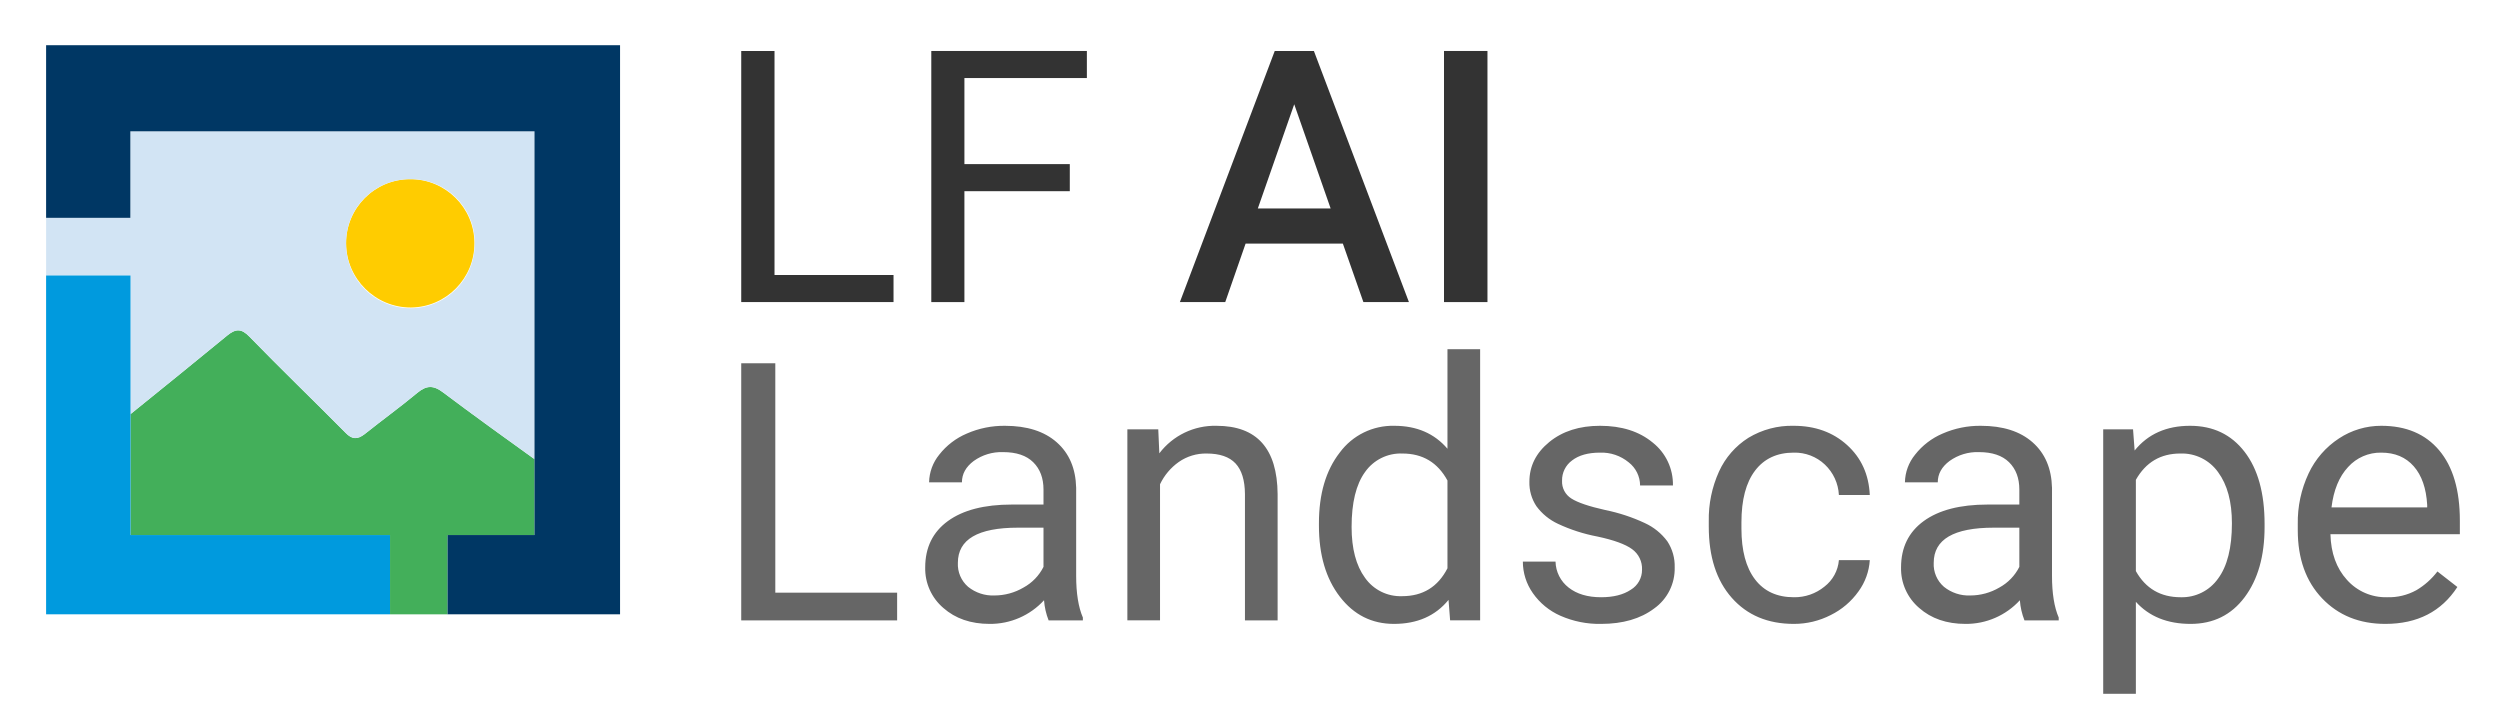
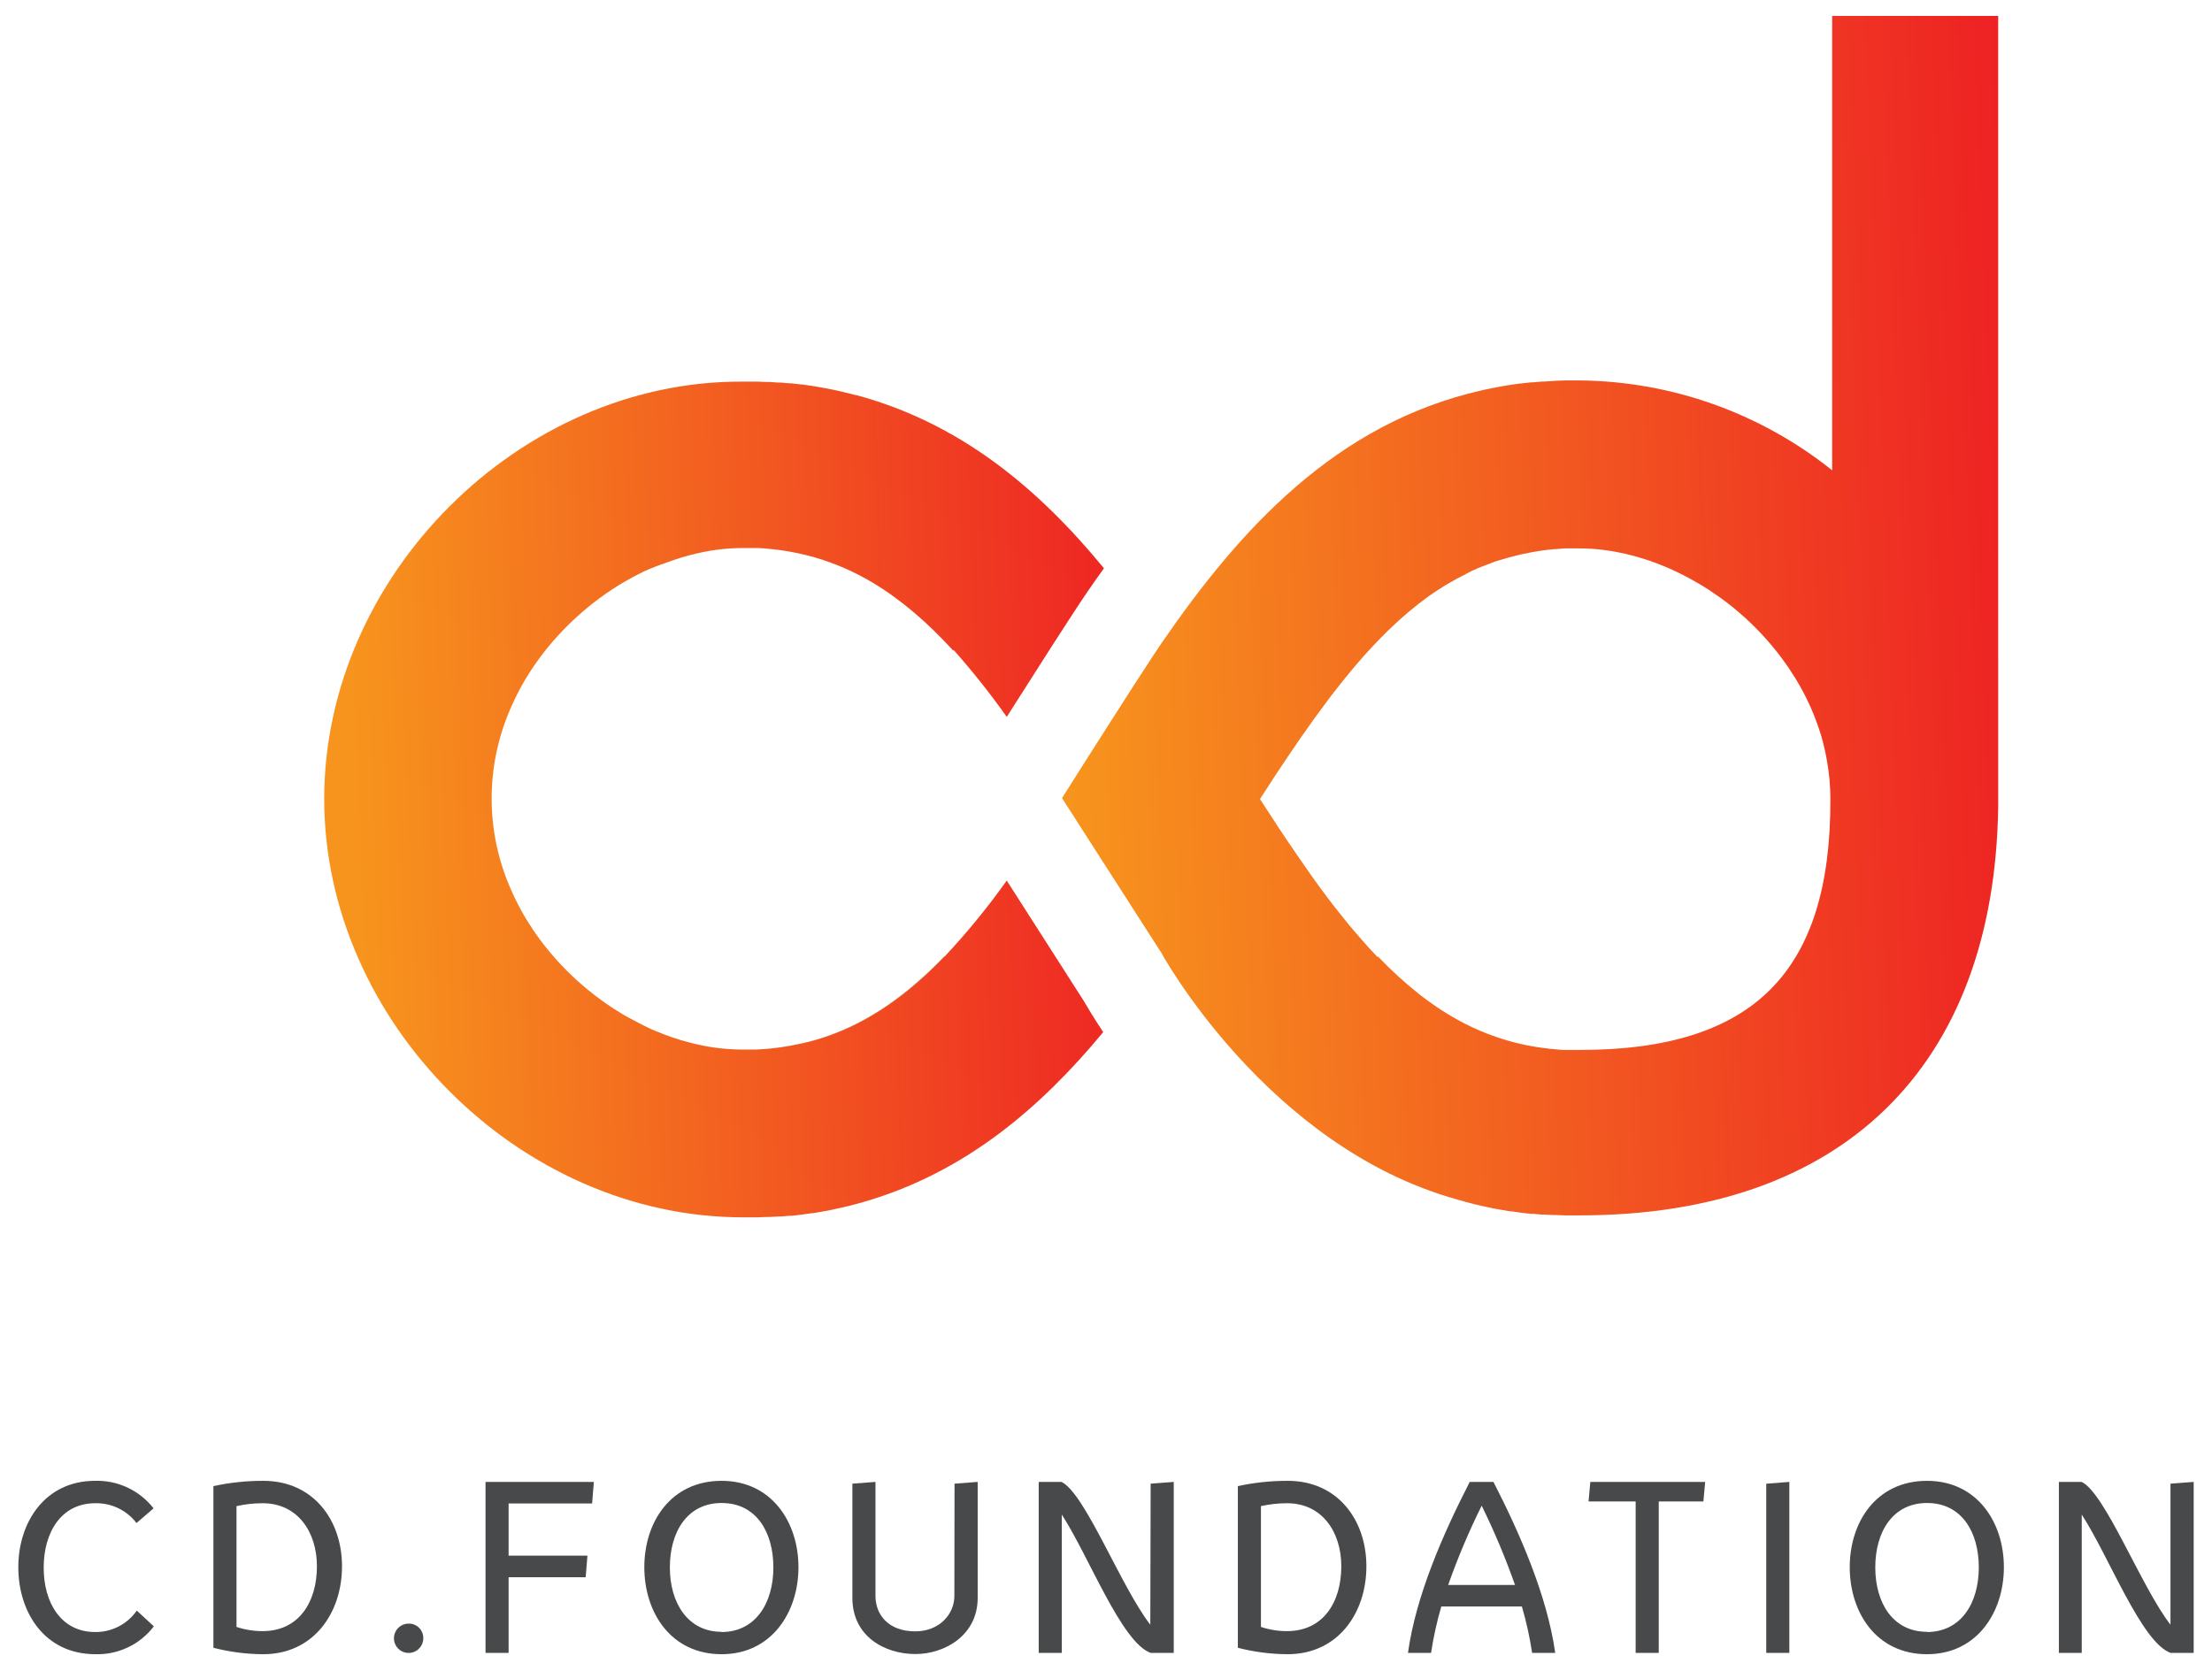
- <svg xmlns="http://www.w3.org/2000/svg" id="Layer_1" data-name="Layer 1" viewBox="0 0 927.923 264.563">
+ <svg xmlns="http://www.w3.org/2000/svg" xmlns:xlink="http://www.w3.org/1999/xlink" id="Layer_1" data-name="Layer 1" viewBox="0 0 388.9 293.71">
  <defs>
-     <style>.cls-1{fill:#43af5a;}.cls-2{fill:#fc0;}.cls-3{fill:#d2e4f4;}.cls-4{fill:#009ade;}.cls-5{fill:#003764;}.cls-6{fill:#666;}.cls-7{fill:#333;}</style>
+     <style>.cls-1{fill:#48494a;}.cls-2{fill:#c49a6c;}.cls-3{fill:url(#linear-gradient);}.cls-4{fill:url(#linear-gradient-2);}.cls-5{fill:url(#linear-gradient-3);}.cls-6{fill:url(#linear-gradient-4);}.cls-7{fill:url(#linear-gradient-5);}</style>
+     <linearGradient id="linear-gradient" x1="208.87" y1="137.52" x2="62.58" y2="143.07" gradientUnits="userSpaceOnUse">
+       <stop offset="0" stop-color="#ed1c24" />
+       <stop offset="1" stop-color="#f7941d" />
+     </linearGradient>
+     <linearGradient id="linear-gradient-2" x1="210.54" y1="181.6" x2="64.26" y2="187.16" xlink:href="#linear-gradient" />
+     <linearGradient id="linear-gradient-3" x1="207.93" y1="112.86" x2="61.65" y2="118.42" xlink:href="#linear-gradient" />
+     <linearGradient id="linear-gradient-4" x1="207.2" y1="93.5" x2="60.91" y2="99.05" xlink:href="#linear-gradient" />
+     <linearGradient id="linear-gradient-5" x1="363.55" y1="105.98" x2="187.01" y2="112.92" xlink:href="#linear-gradient" />
  </defs>
-   <path class="cls-1" d="M166.126,198.595h32.264V170.423c-11.429-8.188-22.755-16.384-33.97-24.796-3.42-2.594-6.014-2.712-9.433.118-6.367,5.306-13.089,10.141-19.574,15.329-2.712,2.122-4.717,2.122-7.193-.472-11.791-11.909-23.937-23.583-35.61-35.61-2.948-3.066-5.07-3.066-8.254-.472-11.926,9.802-23.91,19.491-35.909,29.184v44.893h96.319v29.416h21.36V198.596Z" />
-   <path class="cls-2" d="M152.51,114.142A23.82,23.82,0,1,0,128.455,90.323,24.011,24.011,0,0,0,152.51,114.142Z" />
-   <path class="cls-3" d="M48.447,102.252v51.45c11.999-9.693,23.984-19.382,35.909-29.184,3.184-2.594,5.306-2.594,8.254.472,11.674,12.027,23.819,23.701,35.61,35.61,2.476,2.594,4.481,2.594,7.193.472,6.485-5.188,13.206-10.023,19.574-15.329,3.42-2.83,6.014-2.712,9.433-.118,11.215,8.412,22.541,16.609,33.97,24.797V48.739H48.386V80.854H17.113v21.399h31.334ZM152.392,66.504a23.559,23.559,0,0,1,23.82,23.295q.004.321-.002.641a23.878,23.878,0,1,1-47.755-.118h0a23.63,23.63,0,0,1,23.439-23.82Q152.143,66.501,152.392,66.504Z" />
-   <path class="cls-4" d="M144.765,198.595H48.447V102.252H17.113V228.011H144.765Z" />
-   <path class="cls-5" d="M17.113,25.695V80.853H48.386V48.74h150.003V198.595H166.126v29.416h64.019V16.781H17.113Z" />
-   <path class="cls-6" d="M287.77,134.845H275.122v95.416h57.866V219.973H287.77V134.845Zm111.669,46.201q-.263-10.747-7.209-16.875-6.946-6.126-19.2-6.127a34.396,34.396,0,0,0-14.189,2.883,25.727,25.727,0,0,0-10.223,7.832,16.729,16.729,0,0,0-3.768,10.256h12.189q0-4.651,4.391-7.929a17.678,17.678,0,0,1,10.878-3.277q7.406,0,11.206,3.769,3.8,3.769,3.801,10.124v5.571H375.518q-15.27,0-23.689,6.127-8.421,6.128-8.42,17.202a19.185,19.185,0,0,0,6.716,15.04q6.717,5.931,17.202,5.93a27.046,27.046,0,0,0,20.184-8.781,25.427,25.427,0,0,0,1.704,7.471h12.713v-1.049q-2.491-5.765-2.49-15.531Zm-12.124,29.358a17.843,17.843,0,0,1-7.404,7.667,21.31,21.31,0,0,1-10.814,2.95,14.601,14.601,0,0,1-9.764-3.213,11.034,11.034,0,0,1-3.801-8.911q0-13.04,22.282-13.041h9.501Zm64.223-52.361a25.837,25.837,0,0,0-21.233,10.223l-.393-8.912H418.444v70.906H430.567V179.736a21.358,21.358,0,0,1,6.947-8.257A17.499,17.499,0,0,1,447.868,168.333q7.274,0,10.715,3.67,3.44,3.671,3.506,11.337v46.921H474.212V183.406q-.196-25.362-22.674-25.362Zm85.717,8.519q-7.274-8.519-19.725-8.519a24.452,24.452,0,0,0-20.25,9.928q-7.734,9.928-7.733,26.246v.917q0,16.255,7.766,26.345,7.765,10.092,20.085,10.091,12.976,0,20.249-8.912l.59,7.602h11.141V129.602H537.254Zm0,44.366q-5.307,10.357-16.841,10.355a16.097,16.097,0,0,1-13.762-6.815q-4.981-6.815-4.98-18.874,0-13.5,4.98-20.381a16.173,16.173,0,0,1,13.893-6.881q11.27,0,16.71,10.027Zm73.266-16.776a65.435,65.435,0,0,0-14.712-4.85q-9.078-2.029-12.55-4.259a7.352,7.352,0,0,1-3.473-6.619,9.076,9.076,0,0,1,3.735-7.536q3.736-2.883,10.355-2.884a15.842,15.842,0,0,1,10.649,3.605,10.945,10.945,0,0,1,4.227,8.584h12.19a19.776,19.776,0,0,0-7.504-15.924q-7.505-6.225-19.562-6.226-11.469,0-18.841,6.03-7.373,6.029-7.373,14.745a15.671,15.671,0,0,0,2.589,9.044,20.786,20.786,0,0,0,7.995,6.552,61.057,61.057,0,0,0,14.614,4.719q9.206,1.966,12.91,4.686a8.929,8.929,0,0,1,3.702,7.634,8.559,8.559,0,0,1-4.16,7.438q-4.162,2.786-11.042,2.785-7.471,0-12.025-3.571a12.547,12.547,0,0,1-4.882-9.666H565.236a20.292,20.292,0,0,0,3.703,11.698,24.5,24.5,0,0,0,10.256,8.42,35.715,35.715,0,0,0,15.072,3.015q12.122,0,19.726-5.734a18.145,18.145,0,0,0,7.601-15.236,16.684,16.684,0,0,0-2.719-9.666,21.465,21.465,0,0,0-8.356-6.782ZM651.445,174.656q5.077-6.651,14.32-6.652a16.208,16.208,0,0,1,11.566,4.424,16.712,16.712,0,0,1,5.21,11.304h11.468q-.526-11.402-8.42-18.545-7.898-7.143-19.823-7.144a30.994,30.994,0,0,0-16.809,4.457,28.944,28.944,0,0,0-10.911,12.516,42.686,42.686,0,0,0-3.802,18.416v2.031q0,16.777,8.553,26.443,8.551,9.667,23.034,9.665a29.793,29.793,0,0,0,13.664-3.276,27.633,27.633,0,0,0,10.32-8.781,21.995,21.995,0,0,0,4.194-11.599h-11.468a13.836,13.836,0,0,1-5.373,9.829,17.464,17.464,0,0,1-11.338,3.932q-9.373,0-14.417-6.618-5.047-6.618-5.046-18.874v-2.294q0-12.582,5.078-19.234Zm110.195,6.39q-.263-10.747-7.209-16.875-6.946-6.126-19.2-6.127a34.396,34.396,0,0,0-14.188,2.883,25.719,25.719,0,0,0-10.223,7.832,16.73,16.73,0,0,0-3.769,10.256H719.239q0-4.651,4.391-7.929a17.679,17.679,0,0,1,10.878-3.277q7.405,0,11.206,3.769t3.802,10.124v5.571H737.72q-15.27,0-23.69,6.127-8.42,6.128-8.42,17.202a19.185,19.185,0,0,0,6.717,15.04q6.716,5.931,17.201,5.93a27.048,27.048,0,0,0,20.185-8.781,25.345,25.345,0,0,0,1.704,7.471h12.713v-1.049q-2.492-5.765-2.491-15.531Zm-12.122,29.358a17.85,17.85,0,0,1-7.406,7.667,21.31,21.31,0,0,1-10.813,2.95,14.602,14.602,0,0,1-9.765-3.213,11.034,11.034,0,0,1-3.8-8.911q0-13.04,22.281-13.041h9.502Zm63.369-52.361q-13.172,0-20.577,9.175l-.59-7.864H780.644v98.168h12.124v-34.142q7.404,8.192,20.315,8.19,12.647,0,20.054-9.895,7.404-9.895,7.405-26.082v-1.113q0-17.169-7.438-26.804-7.438-9.633-20.217-9.633Zm10.386,56.719a16.387,16.387,0,0,1-13.86,6.915q-11.205,0-16.644-9.7V178.096q5.505-9.764,16.514-9.765a16.467,16.467,0,0,1,14.024,6.946q5.112,6.947,5.112,18.939,0,13.632-5.145,20.545Zm60.586-56.719a28.337,28.337,0,0,0-15.695,4.686,31.428,31.428,0,0,0-11.272,12.976,42.553,42.553,0,0,0-4.031,18.84v2.228q0,15.86,9.044,25.328,9.044,9.471,23.461,9.469,17.825,0,26.736-13.695l-7.404-5.767a27.319,27.319,0,0,1-7.799,6.946,21.117,21.117,0,0,1-10.878,2.621,19.26,19.26,0,0,1-14.909-6.454q-5.865-6.454-6.126-16.941h48.036v-5.046q0-16.972-7.669-26.082-7.666-9.109-21.494-9.109Zm17.038,30.276h-35.518q1.18-9.634,6.16-14.974a16.173,16.173,0,0,1,12.32-5.342q7.6,0,12.058,5.079,4.456,5.08,4.98,14.319Z" />
-   <path class="cls-7" d="M287.478,102.076H331.65v10.051H275.122v-93.209h12.355Z" />
-   <path class="cls-7" d="M397.075,70.965H357.96v41.163H345.669v-93.209h57.744v10.051h-45.452V60.914h39.115Z" />
-   <path class="cls-7" d="M498.431,90.425H462.324L454.771,112.127h-16.836l35.21-93.209h14.531l35.275,93.209H506.049ZM466.87,77.366h27.017L480.377,38.7Z" />
-   <path class="cls-7" d="M552.101,112.127h-16.132v-93.209h16.132Z" />
+   <path class="cls-1" d="M16.74,287c-6,0-9.06-5.15-9.06-11.32s3.05-11.33,9.06-11.33A8.87,8.87,0,0,1,24,267.83l3-2.58a12.58,12.58,0,0,0-10.31-4.84c-8.71,0-13.47,7.22-13.47,15.19s4.65,15.3,13.55,15.3A12.48,12.48,0,0,0,27.05,286l-3-2.77A8.8,8.8,0,0,1,16.74,287Z" />
+   <path class="cls-1" d="M46.3,260.41a40.82,40.82,0,0,0-8.78.93v28.43a35.92,35.92,0,0,0,8.75,1.13c8.9,0,13.86-7.3,13.86-15.46S55.05,260.41,46.3,260.41Zm-.11,26.43a14.21,14.21,0,0,1-4.61-.74V264.86a21,21,0,0,1,4.61-.51c6.09,0,9.53,5,9.53,11.09C55.72,281.77,52.51,286.84,46.19,286.84Z" />
+   <path class="cls-1" d="M71.92,285.52a2.58,2.58,0,1,0,2.5,2.53A2.52,2.52,0,0,0,71.92,285.52Z" />
+   <polygon class="cls-1" points="85.36 290.67 89.42 290.67 89.42 277.36 102.97 277.36 103.28 273.57 89.42 273.57 89.42 264.39 104.1 264.39 104.41 260.6 85.36 260.6 85.36 290.67" />
+   <path class="cls-1" d="M126.87,260.41c-8.94,0-13.59,7.26-13.59,15.19s4.65,15.3,13.59,15.3c8.75,0,13.51-7.34,13.51-15.3S135.62,260.41,126.87,260.41Zm0,26.55c-6,0-9.1-5.15-9.1-11.32s3-11.33,9.1-11.33,9.1,5.12,9.1,11.33S132.88,287,126.83,287Z" />
+   <path class="cls-1" d="M167.79,280.67c0,3.17-2.61,6.21-6.87,6.21-4.8,0-7-3-7-6.21V260.6l-4.06.31V281c0,6.75,5.66,9.87,11.09,9.87,5.12,0,10.94-3.27,10.94-9.87V260.6l-4.07.31Z" />
+   <path class="cls-1" d="M202.24,285.71c-5.12-6.56-11.48-23.15-15.62-25.11h-4v30.07h4.06l0-24.33c4.8,7.42,10.5,22.49,15.62,24.33h4.06V260.6l-4.06.31Z" />
+   <path class="cls-1" d="M226.41,260.41a40.75,40.75,0,0,0-8.78.93v28.43a35.9,35.9,0,0,0,8.74,1.13c8.91,0,13.86-7.3,13.86-15.46S235.16,260.41,226.41,260.41Zm-.12,26.43a14.2,14.2,0,0,1-4.6-.74V264.86a20.93,20.93,0,0,1,4.6-.51c6.1,0,9.53,5,9.53,11.09C235.82,281.77,232.62,286.84,226.29,286.84Z" />
+   <path class="cls-1" d="M258.4,260.6c-4.69,9.14-9.46,20-10.86,30.07h4.06a62.59,62.59,0,0,1,1.8-8.16h14.17a62.59,62.59,0,0,1,1.8,8.16h4.06c-1.41-10-6.17-20.93-10.86-30.07Zm-3.79,18.12a123.62,123.62,0,0,1,5.89-13.94,129.23,129.23,0,0,1,5.86,13.94Z" />
+   <polygon class="cls-1" points="279.29 264.04 287.57 264.04 287.57 290.67 291.63 290.67 291.63 264.04 299.48 264.04 299.79 260.6 279.6 260.6 279.29 264.04" />
+   <polygon class="cls-1" points="310.53 290.67 314.59 290.67 314.59 260.6 310.53 260.92 310.53 290.67" />
+   <path class="cls-1" d="M338.8,260.41c-8.94,0-13.59,7.26-13.59,15.19s4.65,15.3,13.59,15.3c8.75,0,13.51-7.34,13.51-15.3S347.55,260.41,338.8,260.41Zm0,26.55c-6.05,0-9.1-5.15-9.1-11.32s3-11.33,9.1-11.33,9.1,5.12,9.1,11.33S344.82,287,338.76,287Z" />
+   <path class="cls-1" d="M381.6,260.91v24.8c-5.11-6.56-11.48-23.15-15.62-25.11h-4v30.07H366l0-24.33c4.81,7.42,10.51,22.49,15.62,24.33h4.06V260.6Z" />
+   <path class="cls-2" d="M137.17,184.19c1.42-.19,2.8-.44,4.15-.76s2.66-.69,4-1.12c7.72-2.62,14.41-7.41,20.81-14.07l-.08-.1C157.5,177,148.49,182.64,137.17,184.19Z" />
+   <path class="cls-3" d="M177,154.85a127.34,127.34,0,0,1-10.95,13.39c-6.4,6.66-13.09,11.45-20.81,14.07-1.29.43-2.61.81-4,1.12s-2.73.57-4.15.76c-.47.07-.94.13-1.42.18l-.77.07c-.61.05-1.22.1-1.84.13h-.37c-.73,0-1.47,0-2.22,0a35.73,35.73,0,0,1-7.76-.88A42.19,42.19,0,0,1,117,182c-1.29-.49-2.56-1-3.82-1.65s-2.5-1.28-3.72-2a50.23,50.23,0,0,1-14.44-13c-.87-1.17-1.69-2.39-2.46-3.64-.38-.63-.74-1.26-1.09-1.91a43.89,43.89,0,0,1-1.91-4,39.44,39.44,0,0,1,0-30.75,43.89,43.89,0,0,1,1.91-4c.35-.65.71-1.28,1.09-1.91.77-1.25,1.59-2.47,2.46-3.64a50.41,50.41,0,0,1,14.44-13c1.22-.72,2.46-1.39,3.72-2A41.13,41.13,0,0,1,117,99a42.19,42.19,0,0,1,5.83-1.75,35.73,35.73,0,0,1,7.76-.88c.73,0,1.46,0,2.18,0h.46c.61,0,1.22.08,1.82.13l.88.09.86.1c1.52.2,3,.47,4.45.81.72.17,1.43.36,2.13.56a43.21,43.21,0,0,1,10,4.37c1.26.75,2.49,1.56,3.71,2.44a62.88,62.88,0,0,1,7.08,6q1.72,1.68,3.43,3.54l.07-.11A134.56,134.56,0,0,1,177,126.07c4.59-7.24,11.53-18.12,14-21.73,1-1.45,2-2.92,3.09-4.4C182.66,86,168.91,74.42,150.54,69.48l-.13,0c-.89-.24-1.78-.46-2.69-.67l-.38-.09c-.88-.19-1.77-.37-2.66-.53l-.53-.1c-1-.18-2.09-.34-3.16-.48l-.12,0c-.58-.08-1.16-.14-1.75-.2l-.33,0-1.58-.14-.48,0-1.48-.1-.57,0-1.5-.06-.56,0-2.07,0C91.34,66.9,57,101.28,57,140.48s34.38,73.59,73.59,73.59l2.06,0,.59,0,1.46-.06.62,0,1.41-.08.57,0,1.44-.13.48,0,1.53-.18.35-.05,1.66-.23.18,0c1-.16,2-.34,3-.53l.55-.12c.81-.17,1.61-.35,2.41-.54l.49-.12c.85-.22,1.7-.44,2.54-.69l.2-.06c17.5-5.13,30.75-16.37,41.83-29.78-1.72-2.59-2.87-4.53-3.41-5.47Z" />
+   <path class="cls-4" d="M133,184.58h.19c.62,0,1.23-.08,1.84-.13-.61.05-1.22.1-1.85.13Z" />
+   <polygon class="cls-5" points="167.59 114.34 167.52 114.45 167.52 114.45 167.59 114.34" />
+   <path class="cls-6" d="M133,96.39h-.23c-.72,0-1.45,0-2.18,0,.73,0,1.46,0,2.18,0Z" />
+   <path class="cls-7" d="M322.12,2.8V82.71a72.19,72.19,0,0,0-44.4-15.81l-2.07,0-.56,0-1.5.06L273,67l-1.48.1-.48,0-1.58.14-.33,0c-.59.06-1.17.12-1.75.2l-.13,0c-1.06.13-2.11.3-3.15.48l-.53.1c-.9.16-1.78.34-2.66.53l-.38.09c-25.62,5.79-42.49,24.32-56.41,44.59h0c-.59.86-1.14,1.73-1.72,2.59-1.9,2.89-4.61,7.11-7.29,11.31-3.52,5.51-7,11-8.39,13.22l17.41,27.13h0s18.57,34.16,52.07,43.46l.2.06c.84.25,1.69.47,2.54.69l.49.12c.79.2,1.6.37,2.41.54l.55.12c1,.19,2,.37,3,.53l.18,0,1.66.23.35.05,1.53.18.48,0,1.44.13.57,0,1.41.08.62,0,1.46.06.59,0,2.06,0c46.18,0,72.9-26.14,73.57-71.81h0V2.8Zm-44.4,181.84c-.75,0-1.49,0-2.22,0l-.37,0c-.62,0-1.23-.08-1.84-.13l-.77-.07c-.48-.05-.95-.11-1.42-.18a41.43,41.43,0,0,1-8.08-1.92,41.88,41.88,0,0,1-5.6-2.39,47.1,47.1,0,0,1-5.28-3.18c-.85-.59-1.7-1.21-2.54-1.87a69.56,69.56,0,0,1-7.33-6.69l-.08.1h0c-1.06-1.1-2.1-2.27-3.15-3.47-.13-.14-.25-.3-.38-.45-.53-.61-1.06-1.22-1.59-1.87s-.95-1.18-1.42-1.77-.75-.93-1.13-1.42c-1.7-2.19-3.39-4.51-5.11-7-.59-.84-1.18-1.71-1.78-2.58-.32-.48-.65-1-1-1.46-.57-.86-1.15-1.7-1.73-2.58l-.3-.46c-1-1.53-2-3.11-3.08-4.73q2.49-3.89,4.91-7.48c1.61-2.39,3.2-4.69,4.78-6.87s3.14-4.26,4.72-6.23,3.14-3.82,4.73-5.56q1.71-1.86,3.43-3.54c1.16-1.13,2.32-2.19,3.51-3.19s2.37-1.93,3.59-2.81a48.62,48.62,0,0,1,6.54-3.9c.28-.14.56-.31.85-.45l.19-.1c1.19-.55,2.4-1,3.63-1.46l.41-.17c.23-.07.47-.12.7-.2.92-.3,1.87-.57,2.82-.8l1.16-.29c1.31-.28,2.64-.53,4-.71l.86-.1.88-.09c.6,0,1.21-.1,1.82-.13l.46,0c.72,0,1.45,0,2.18,0a35.82,35.82,0,0,1,3.86.22,40.53,40.53,0,0,1,5.85,1.14c1.3.36,2.6.78,3.88,1.27a41.13,41.13,0,0,1,3.82,1.65c1.26.61,2.5,1.28,3.72,2s2.42,1.52,3.58,2.35,2.3,1.73,3.4,2.68a49.35,49.35,0,0,1,7.46,8c.87,1.17,1.69,2.39,2.46,3.64a43.11,43.11,0,0,1,4.49,10.06,40,40,0,0,1,1,4.36,38.47,38.47,0,0,1,.6,6.83C321.87,171,308.25,184.64,277.72,184.64Z" />
</svg>
